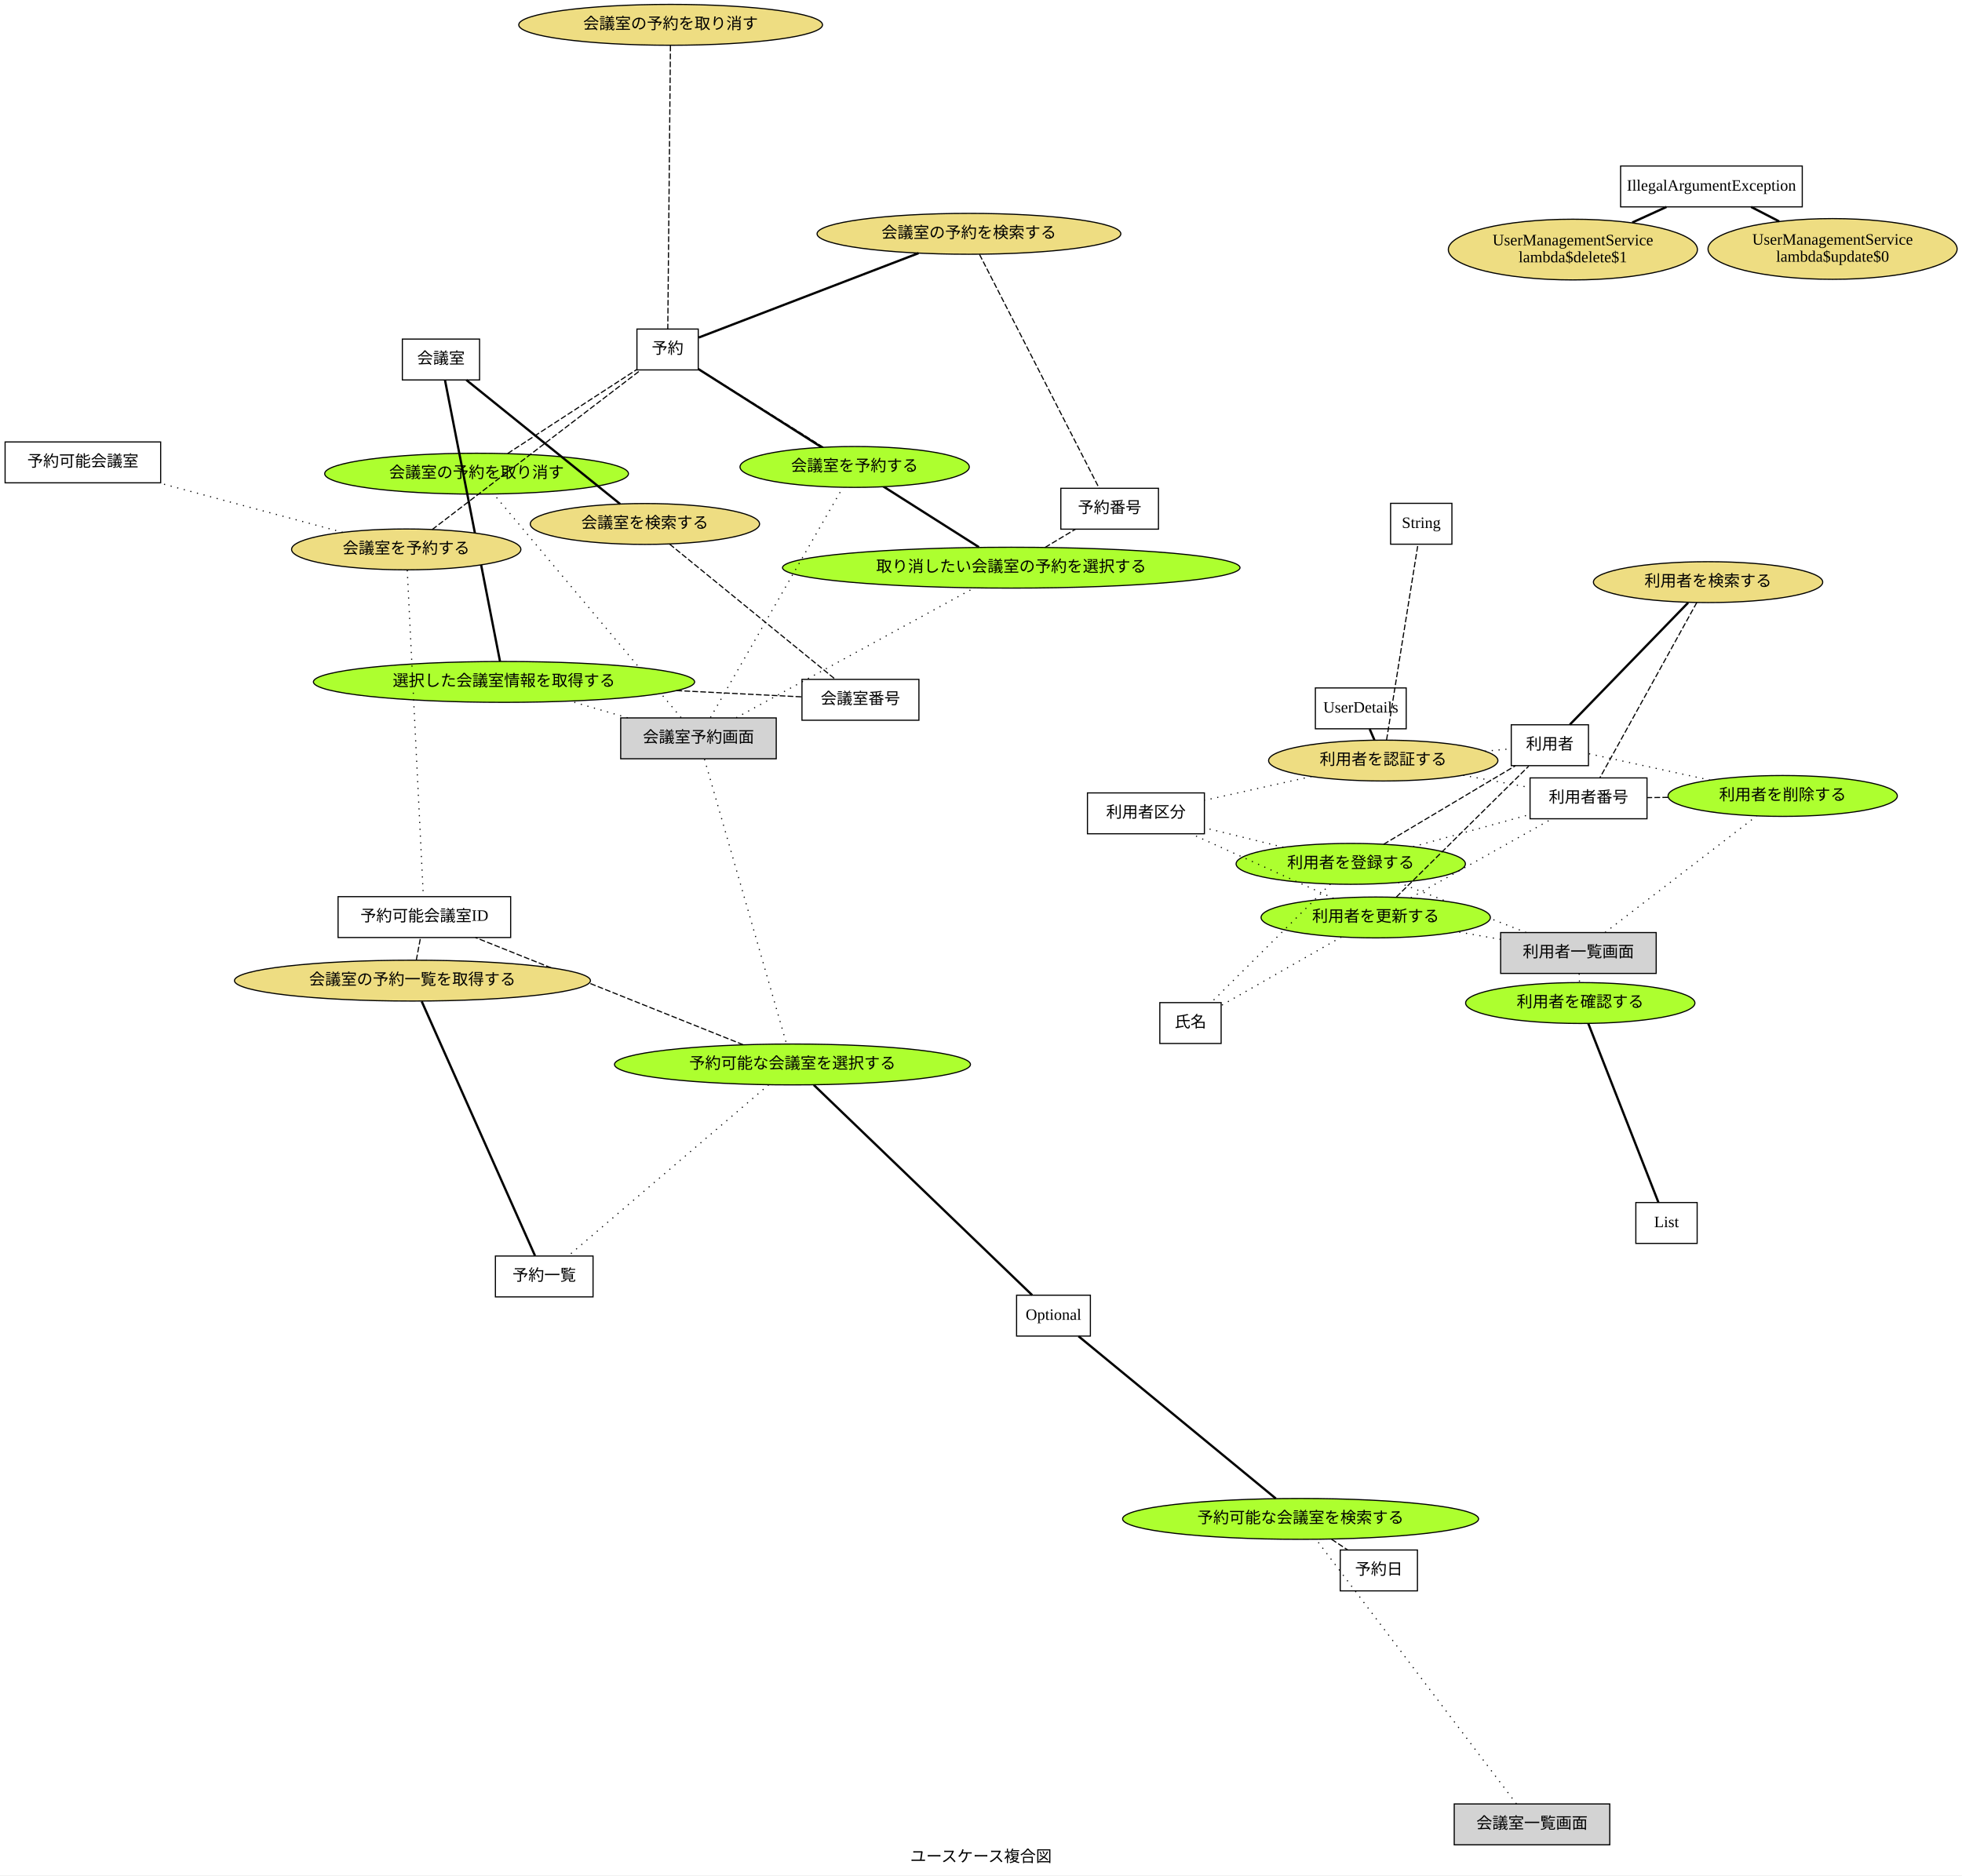
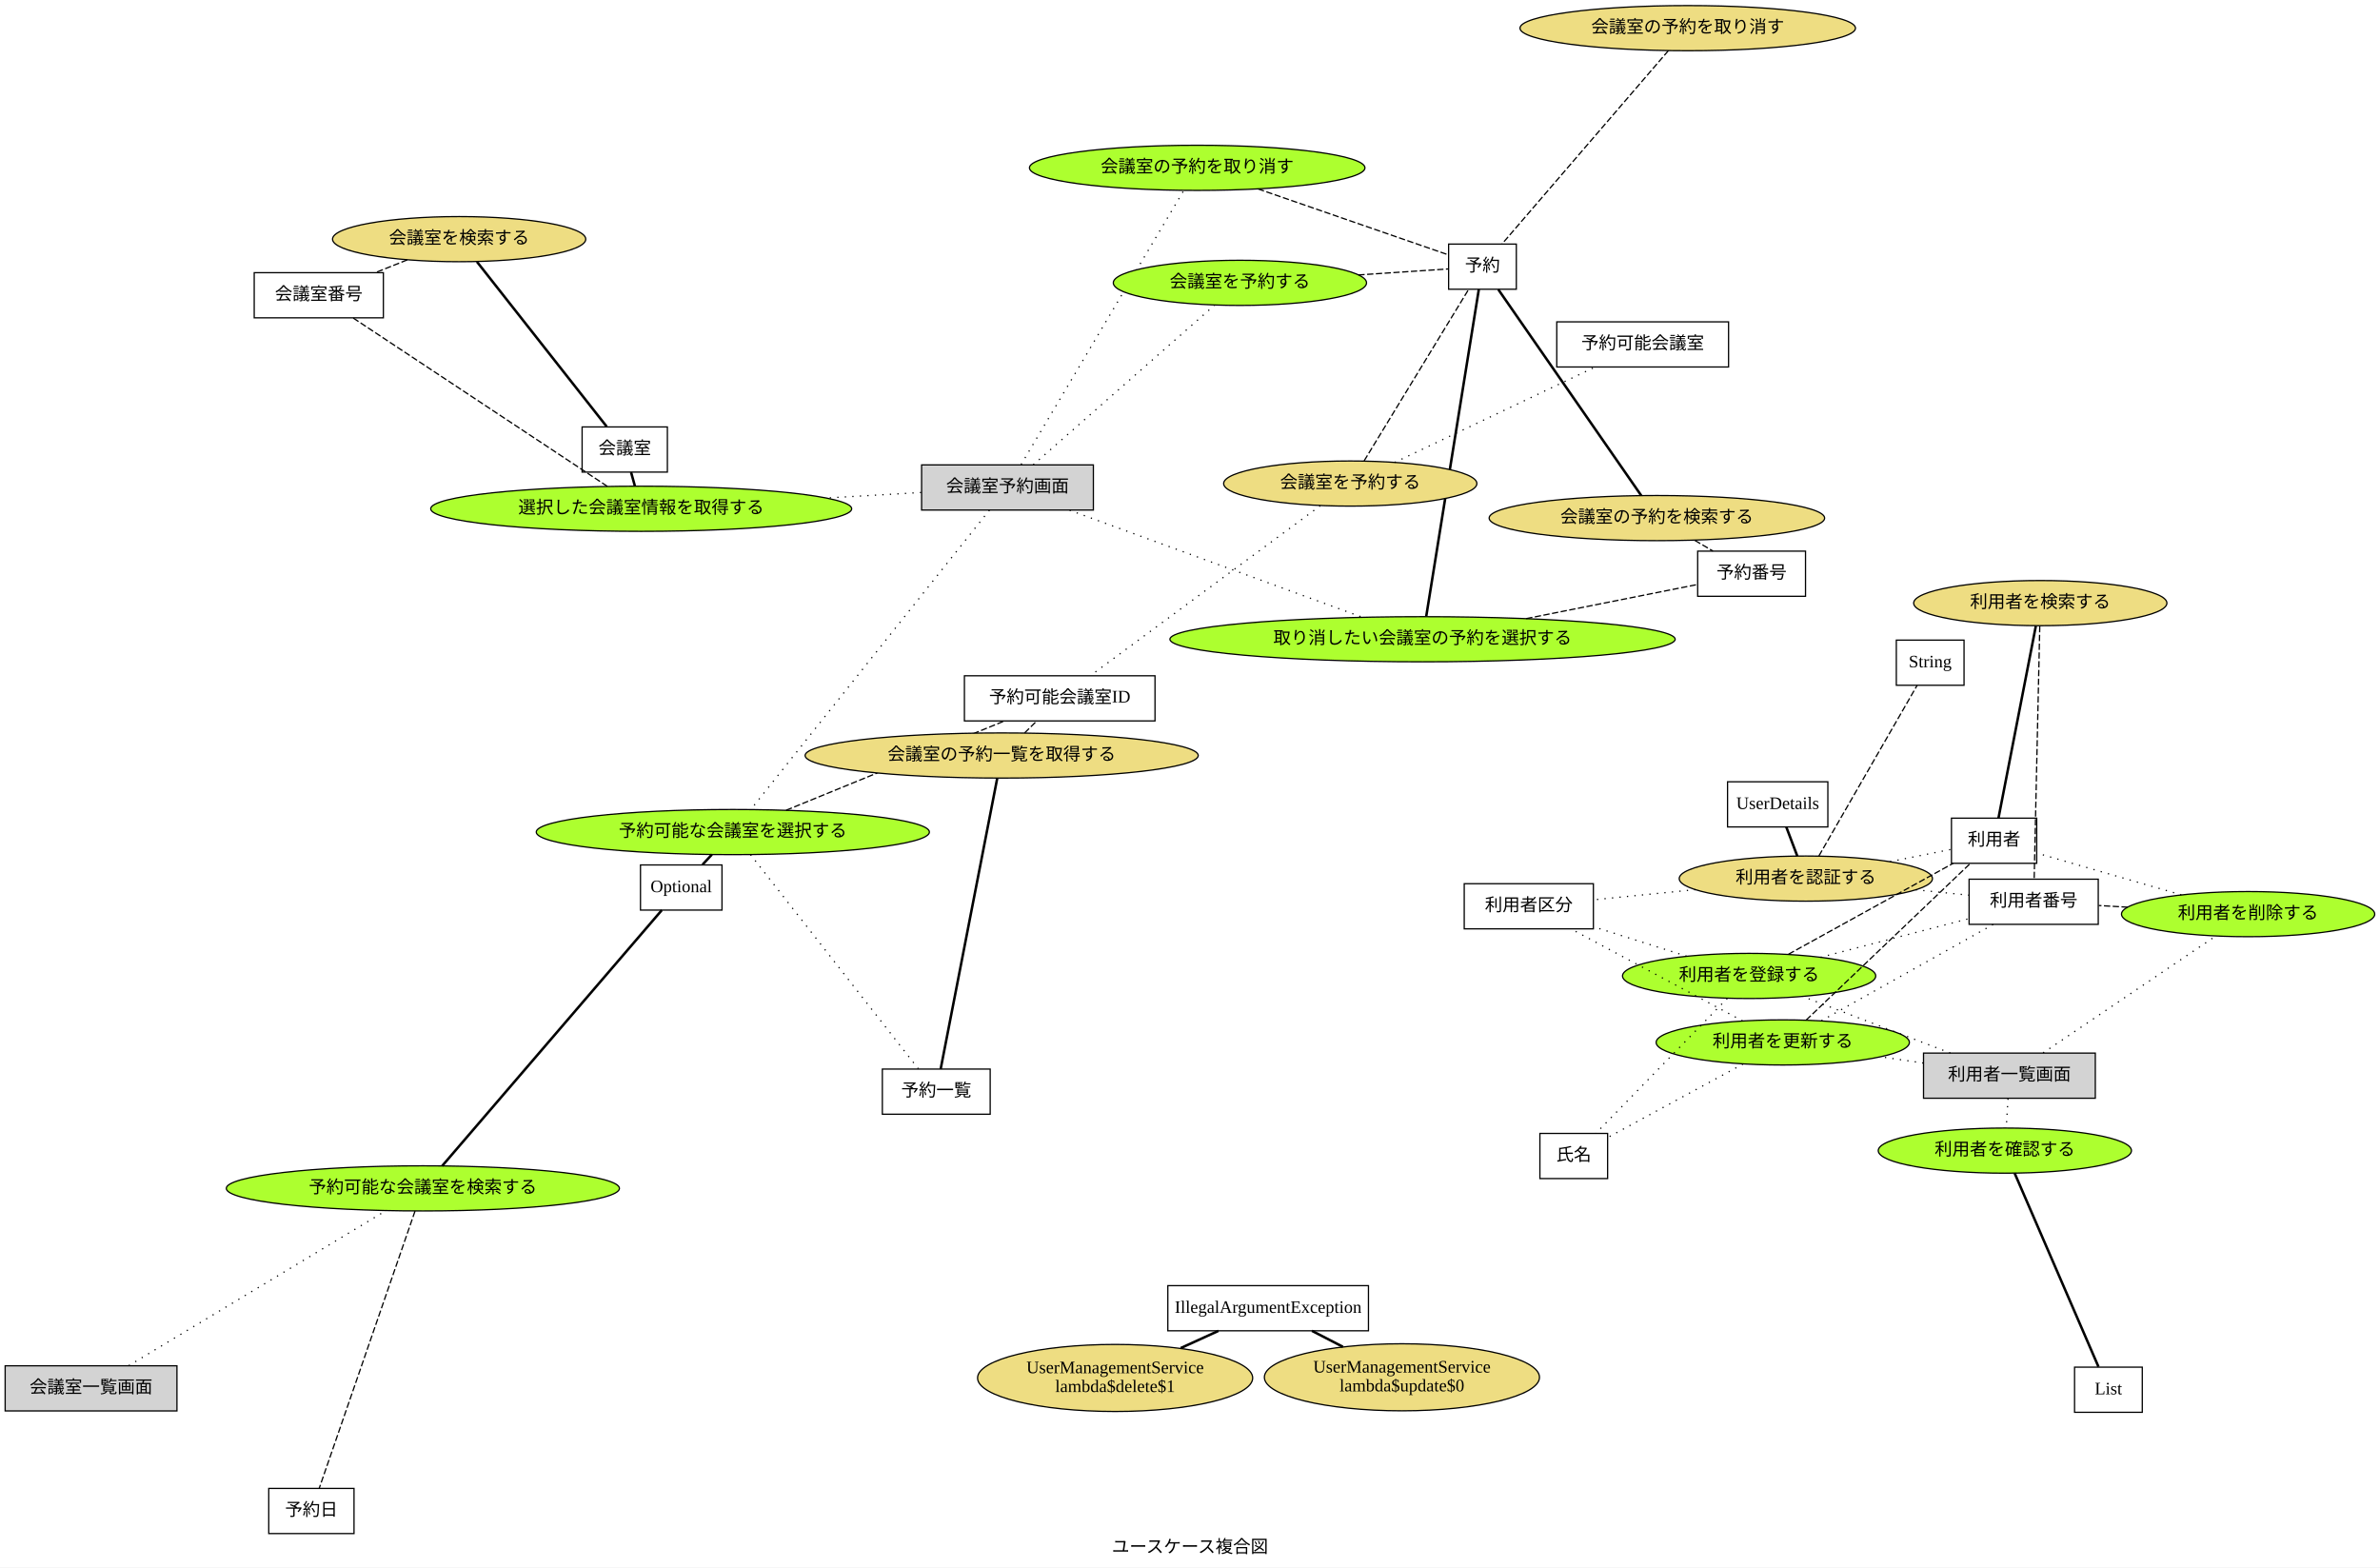
- <svg xmlns="http://www.w3.org/2000/svg" xmlns:xlink="http://www.w3.org/1999/xlink" width="1728pt" height="1652pt" viewBox="0.00 0.00 1728.00 1652.00">
-   <g id="graph0" class="graph" transform="scale(1 1) rotate(0) translate(4 1625)">
-     <polygon fill="white" stroke="transparent" points="-4,27 -4,-1625 1724,-1625 1724,27 -4,27" />
-     <text text-anchor="middle" x="860" y="15.2" font-family="Times New Roman,serif" font-size="14.00">ユースケース複合図
+ <svg xmlns="http://www.w3.org/2000/svg" xmlns:xlink="http://www.w3.org/1999/xlink" width="1898pt" height="1250pt" viewBox="0.00 0.00 1898.00 1250.00">
+   <g id="graph0" class="graph" transform="scale(1 1) rotate(0) translate(4 1223)">
+     <polygon fill="white" stroke="transparent" points="-4,27 -4,-1223 1894,-1223 1894,27 -4,27" />
+     <text text-anchor="middle" x="945" y="15.2" font-family="Times New Roman,serif" font-size="14.00">ユースケース複合図
        </text>
    <g id="node1" class="node">
      <g id="a_node1">
        <a xlink:href="https://github.com/k2works/application_programing_excercise_2022/tree/take13/src/main/java/mrs/application/scenario/MeetingRoomReservationScenario.java" xlink:title="MeetingRoomReservationScenario.cancel(Reservation)">
-           <ellipse fill="greenyellow" stroke="black" cx="415.74" cy="-1207.71" rx="133.78" ry="18" />
-           <text text-anchor="middle" x="415.74" y="-1204.01" font-family="Times New Roman,serif" font-size="14.00">会議室の予約を取り消す
+           <ellipse fill="greenyellow" stroke="black" cx="950.74" cy="-1089.16" rx="133.78" ry="18" />
+           <text text-anchor="middle" x="950.74" y="-1085.46" font-family="Times New Roman,serif" font-size="14.00">会議室の予約を取り消す
                    </text>
        </a>
      </g>
    </g>
    <g id="node2" class="node">
      <g id="a_node2">
        <a xlink:title="Reservation">
-           <polygon fill="none" stroke="black" points="610.97,-1335.12 556.97,-1335.12 556.97,-1299.12 610.97,-1299.12 610.97,-1335.12" />
-           <text text-anchor="middle" x="583.97" y="-1313.42" font-family="Times New Roman,serif" font-size="14.00">予約
+           <polygon fill="none" stroke="black" points="1205.24,-1028.35 1151.24,-1028.35 1151.24,-992.35 1205.24,-992.35 1205.24,-1028.35" />
+           <text text-anchor="middle" x="1178.24" y="-1006.65" font-family="Times New Roman,serif" font-size="14.00">予約
                    </text>
        </a>
      </g>
    </g>
    <g id="edge1" class="edge">
-       <path fill="none" stroke="black" stroke-dasharray="5,2" d="M443.15,-1225.53C474.52,-1245.94 525.6,-1279.16 556.86,-1299.49" />
+       <path fill="none" stroke="black" stroke-dasharray="5,2" d="M999.27,-1072.35C1045.6,-1056.3 1113.72,-1032.7 1151.15,-1019.74" />
    </g>
    <g id="node7" class="node">
      <g id="a_node7">
        <a xlink:href="https://github.com/k2works/application_programing_excercise_2022/tree/take13/src/main/java/mrs/application/scenario/MeetingRoomReservationScenario.java" xlink:title="MeetingRoomReservationScenario.findOne(ReservationId)">
-           <ellipse fill="greenyellow" stroke="black" cx="886.65" cy="-1124.9" rx="201.46" ry="18" />
-           <text text-anchor="middle" x="886.65" y="-1121.2" font-family="Times New Roman,serif" font-size="14.00">取り消したい会議室の予約を選択する
+           <ellipse fill="greenyellow" stroke="black" cx="1130.45" cy="-713.23" rx="201.46" ry="18" />
+           <text text-anchor="middle" x="1130.45" y="-709.53" font-family="Times New Roman,serif" font-size="14.00">取り消したい会議室の予約を選択する
                    </text>
        </a>
      </g>
    </g>
    <g id="edge6" class="edge">
-       <path fill="none" stroke="black" stroke-width="2" d="M611.1,-1299.89C668.12,-1263.68 799.96,-1179.96 858.16,-1143" />
+       <path fill="none" stroke="black" stroke-width="2" d="M1175.33,-992.21C1166.8,-939.17 1141.96,-784.73 1133.39,-731.51" />
    </g>
    <g id="node32" class="node">
      <g id="a_node32">
        <a xlink:href="https://github.com/k2works/application_programing_excercise_2022/tree/take13/src/main/java/mrs/application/service/reservation/ReservationService.java" xlink:title="ReservationService.findOne(ReservationId)">
-           <ellipse fill="#eedd82" stroke="black" cx="849.39" cy="-1419.02" rx="133.78" ry="18" />
-           <text text-anchor="middle" x="849.39" y="-1415.32" font-family="Times New Roman,serif" font-size="14.00">会議室の予約を検索する
+           <ellipse fill="#eedd82" stroke="black" cx="1317.33" cy="-809.85" rx="133.78" ry="18" />
+           <text text-anchor="middle" x="1317.33" y="-806.15" font-family="Times New Roman,serif" font-size="14.00">会議室の予約を検索する
                    </text>
        </a>
      </g>
    </g>
    <g id="edge40" class="edge">
-       <path fill="none" stroke="black" stroke-width="2" d="M611.38,-1327.64C657.2,-1345.24 749.79,-1380.78 805.01,-1401.98" />
+       <path fill="none" stroke="black" stroke-width="2" d="M1190.83,-992.2C1217.31,-954.03 1278.5,-865.82 1304.87,-827.81" />
    </g>
    <g id="node3" class="node">
      <g id="a_node3">
        <a xlink:title="ReservationsController">
-           <polygon fill="lightgray" stroke="black" points="679.66,-992.56 542.66,-992.56 542.66,-956.56 679.66,-956.56 679.66,-992.56" />
-           <text text-anchor="middle" x="611.16" y="-970.86" font-family="Times New Roman,serif" font-size="14.00">会議室予約画面
+           <polygon fill="lightgray" stroke="black" points="867.95,-852.26 730.95,-852.26 730.95,-816.26 867.95,-816.26 867.95,-852.26" />
+           <text text-anchor="middle" x="799.45" y="-830.56" font-family="Times New Roman,serif" font-size="14.00">会議室予約画面
                    </text>
        </a>
      </g>
    </g>
    <g id="edge2" class="edge">
-       <path fill="none" stroke="black" stroke-dasharray="1,5" d="M595.83,-992.86C559.21,-1036.55 467.01,-1146.54 430.74,-1189.82" />
+       <path fill="none" stroke="black" stroke-dasharray="1,5" d="M810.33,-852.59C838.25,-899.62 912.16,-1024.15 939.96,-1071" />
    </g>
    <g id="node4" class="node">
      <g id="a_node4">
        <a xlink:href="https://github.com/k2works/application_programing_excercise_2022/tree/take13/src/main/java/mrs/application/scenario/MeetingRoomReservationScenario.java" xlink:title="MeetingRoomReservationScenario.findMeetingRoom(RoomId)">
-           <ellipse fill="greenyellow" stroke="black" cx="439.91" cy="-1024.27" rx="167.87" ry="18" />
-           <text text-anchor="middle" x="439.91" y="-1020.57" font-family="Times New Roman,serif" font-size="14.00">選択した会議室情報を取得する
+           <ellipse fill="greenyellow" stroke="black" cx="507.35" cy="-817.28" rx="167.87" ry="18" />
+           <text text-anchor="middle" x="507.35" y="-813.58" font-family="Times New Roman,serif" font-size="14.00">選択した会議室情報を取得する
                    </text>
        </a>
      </g>
    </g>
    <g id="edge5" class="edge">
-       <path fill="none" stroke="black" stroke-dasharray="1,5" d="M548.85,-992.65C532.3,-997.45 514.5,-1002.62 498.18,-1007.36" />
+       <path fill="none" stroke="black" stroke-dasharray="1,5" d="M730.6,-830.26C707.74,-828.93 681.35,-827.39 654.89,-825.85" />
    </g>
    <g id="edge8" class="edge">
-       <path fill="none" stroke="black" stroke-dasharray="1,5" d="M644.39,-992.7C697.48,-1021.67 800.84,-1078.07 853.73,-1106.94" />
+       <path fill="none" stroke="black" stroke-dasharray="1,5" d="M849,-816.14C912.04,-793.09 1020.16,-753.56 1082.45,-730.78" />
    </g>
    <g id="node9" class="node">
      <g id="a_node9">
        <a xlink:href="https://github.com/k2works/application_programing_excercise_2022/tree/take13/src/main/java/mrs/application/scenario/MeetingRoomReservationScenario.java" xlink:title="MeetingRoomReservationScenario.findReservations(ReservableRoomId)">
-           <ellipse fill="greenyellow" stroke="black" cx="693.96" cy="-687.27" rx="156.77" ry="18" />
-           <text text-anchor="middle" x="693.96" y="-683.57" font-family="Times New Roman,serif" font-size="14.00">予約可能な会議室を選択する
+           <ellipse fill="greenyellow" stroke="black" cx="580.41" cy="-559.47" rx="156.77" ry="18" />
+           <text text-anchor="middle" x="580.41" y="-555.77" font-family="Times New Roman,serif" font-size="14.00">予約可能な会議室を選択する
                    </text>
        </a>
      </g>
    </g>
    <g id="edge12" class="edge">
-       <path fill="none" stroke="black" stroke-dasharray="1,5" d="M616.47,-956.15C631.42,-904.26 673.8,-757.23 688.7,-705.52" />
+       <path fill="none" stroke="black" stroke-dasharray="1,5" d="M785.08,-816.23C745.39,-766.44 634.58,-627.44 594.83,-577.57" />
    </g>
    <g id="node13" class="node">
      <g id="a_node13">
        <a xlink:href="https://github.com/k2works/application_programing_excercise_2022/tree/take13/src/main/java/mrs/application/scenario/MeetingRoomReservationScenario.java" xlink:title="MeetingRoomReservationScenario.reserve(Reservation)">
-           <ellipse fill="greenyellow" stroke="black" cx="748.72" cy="-1213.64" rx="100.98" ry="18" />
-           <text text-anchor="middle" x="748.72" y="-1209.94" font-family="Times New Roman,serif" font-size="14.00">会議室を予約する
+           <ellipse fill="greenyellow" stroke="black" cx="984.81" cy="-997.44" rx="100.98" ry="18" />
+           <text text-anchor="middle" x="984.81" y="-993.74" font-family="Times New Roman,serif" font-size="14.00">会議室を予約する
                    </text>
        </a>
      </g>
    </g>
    <g id="edge14" class="edge">
-       <path fill="none" stroke="black" stroke-dasharray="1,5" d="M621.73,-992.93C647.39,-1037.54 712.79,-1151.21 738.3,-1195.54" />
+       <path fill="none" stroke="black" stroke-dasharray="1,5" d="M820,-852.34C855.81,-883.88 929.25,-948.53 964.74,-979.77" />
    </g>
    <g id="node6" class="node">
      <g id="a_node6">
        <a xlink:title="RoomId">
-           <polygon fill="none" stroke="black" points="805.32,-1026.51 702.32,-1026.51 702.32,-990.51 805.32,-990.51 805.32,-1026.51" />
-           <text text-anchor="middle" x="753.82" y="-1004.81" font-family="Times New Roman,serif" font-size="14.00">会議室番号
+           <polygon fill="none" stroke="black" points="301.73,-1005.55 198.73,-1005.55 198.73,-969.55 301.73,-969.55 301.73,-1005.55" />
+           <text text-anchor="middle" x="250.23" y="-983.85" font-family="Times New Roman,serif" font-size="14.00">会議室番号
                    </text>
        </a>
      </g>
    </g>
    <g id="edge4" class="edge">
-       <path fill="none" stroke="black" stroke-dasharray="5,2" d="M591.81,-1016.64C631.56,-1014.65 671.74,-1012.63 702.15,-1011.1" />
+       <path fill="none" stroke="black" stroke-dasharray="5,2" d="M480.32,-835.18C431.07,-867.79 327.23,-936.56 277.68,-969.38" />
    </g>
    <g id="node5" class="node">
      <g id="a_node5">
        <a xlink:title="MeetingRoom">
-           <polygon fill="none" stroke="black" points="418.37,-1326.29 350.37,-1326.29 350.37,-1290.29 418.37,-1290.29 418.37,-1326.29" />
-           <text text-anchor="middle" x="384.37" y="-1304.59" font-family="Times New Roman,serif" font-size="14.00">会議室
+           <polygon fill="none" stroke="black" points="528.22,-882.53 460.22,-882.53 460.22,-846.53 528.22,-846.53 528.22,-882.53" />
+           <text text-anchor="middle" x="494.22" y="-860.83" font-family="Times New Roman,serif" font-size="14.00">会議室
                    </text>
        </a>
      </g>
    </g>
    <g id="edge3" class="edge">
-       <path fill="none" stroke="black" stroke-width="2" d="M387.92,-1290.09C397.96,-1238.79 426.38,-1093.43 436.38,-1042.32" />
+       <path fill="none" stroke="black" stroke-width="2" d="M499.26,-846.4C500.27,-842.75 501.34,-838.92 502.35,-835.28" />
    </g>
    <g id="node36" class="node">
      <g id="a_node36">
        <a xlink:href="https://github.com/k2works/application_programing_excercise_2022/tree/take13/src/main/java/mrs/application/service/room/RoomService.java" xlink:title="RoomService.findMeetingRoom(RoomId)">
-           <ellipse fill="#eedd82" stroke="black" cx="564" cy="-1163.41" rx="100.98" ry="18" />
-           <text text-anchor="middle" x="564" y="-1159.71" font-family="Times New Roman,serif" font-size="14.00">会議室を検索する
+           <ellipse fill="#eedd82" stroke="black" cx="362.16" cy="-1032.29" rx="100.98" ry="18" />
+           <text text-anchor="middle" x="362.16" y="-1028.59" font-family="Times New Roman,serif" font-size="14.00">会議室を検索する
                    </text>
        </a>
      </g>
    </g>
    <g id="edge47" class="edge">
-       <path fill="none" stroke="black" stroke-width="2" d="M406.75,-1290.23C441.46,-1262.24 507.81,-1208.73 542.17,-1181.01" />
+       <path fill="none" stroke="black" stroke-width="2" d="M479.84,-882.8C454.37,-915.16 401.64,-982.14 376.33,-1014.29" />
    </g>
    <g id="node8" class="node">
      <g id="a_node8">
        <a xlink:title="ReservationId">
-           <polygon fill="none" stroke="black" points="1016.3,-1194.84 930.3,-1194.84 930.3,-1158.84 1016.3,-1158.84 1016.3,-1194.84" />
-           <text text-anchor="middle" x="973.3" y="-1173.14" font-family="Times New Roman,serif" font-size="14.00">予約番号
+           <polygon fill="none" stroke="black" points="1435.86,-783.49 1349.86,-783.49 1349.86,-747.49 1435.86,-747.49 1435.86,-783.49" />
+           <text text-anchor="middle" x="1392.86" y="-761.79" font-family="Times New Roman,serif" font-size="14.00">予約番号
                    </text>
        </a>
      </g>
    </g>
    <g id="edge7" class="edge">
-       <path fill="none" stroke="black" stroke-dasharray="5,2" d="M916.47,-1142.78C925.09,-1147.94 934.49,-1153.58 943.13,-1158.76" />
+       <path fill="none" stroke="black" stroke-dasharray="5,2" d="M1213.12,-729.69C1258.49,-738.73 1312.87,-749.56 1349.85,-756.92" />
    </g>
    <g id="node11" class="node">
      <g id="a_node11">
        <a xlink:title="ReservableRoomId">
-           <polygon fill="none" stroke="black" points="445.75,-835.1 293.75,-835.1 293.75,-799.1 445.75,-799.1 445.75,-835.1" />
-           <text text-anchor="middle" x="369.75" y="-813.4" font-family="Times New Roman,serif" font-size="14.00">予約可能会議室ID
+           <polygon fill="none" stroke="black" points="917.1,-684.1 765.1,-684.1 765.1,-648.1 917.1,-648.1 917.1,-684.1" />
+           <text text-anchor="middle" x="841.1" y="-662.4" font-family="Times New Roman,serif" font-size="14.00">予約可能会議室ID
                    </text>
        </a>
      </g>
    </g>
    <g id="edge10" class="edge">
-       <path fill="none" stroke="black" stroke-dasharray="5,2" d="M650.57,-704.64C589.06,-729.28 477.06,-774.13 414.7,-799.1" />
+       <path fill="none" stroke="black" stroke-dasharray="5,2" d="M622.87,-576.84C670.77,-596.44 748.31,-628.15 796.91,-648.03" />
    </g>
    <g id="node12" class="node">
      <g id="a_node12">
        <a xlink:title="ReservationList">
-           <polygon fill="none" stroke="black" points="518.32,-518.51 432.32,-518.51 432.32,-482.51 518.32,-482.51 518.32,-518.51" />
-           <text text-anchor="middle" x="475.32" y="-496.81" font-family="Times New Roman,serif" font-size="14.00">予約一覧
+           <polygon fill="none" stroke="black" points="785.65,-370.47 699.65,-370.47 699.65,-334.47 785.65,-334.47 785.65,-370.47" />
+           <text text-anchor="middle" x="742.65" y="-348.77" font-family="Times New Roman,serif" font-size="14.00">予約一覧
                    </text>
        </a>
      </g>
    </g>
    <g id="edge11" class="edge">
-       <path fill="none" stroke="black" stroke-dasharray="1,5" d="M673,-669.36C631.31,-633.75 538.43,-554.42 496.54,-518.64" />
+       <path fill="none" stroke="black" stroke-dasharray="1,5" d="M594.52,-541.47C625.2,-502.32 697.69,-409.83 728.45,-370.58" />
    </g>
    <g id="node10" class="node">
      <g id="a_node10">
        <a xlink:title="Optional">
-           <polygon fill="none" stroke="black" points="956.34,-483.99 891.34,-483.99 891.34,-447.99 956.34,-447.99 956.34,-483.99" />
-           <text text-anchor="middle" x="923.84" y="-462.29" font-family="Times New Roman,serif" font-size="14.00">Optional
+           <polygon fill="none" stroke="black" points="571.77,-533.25 506.77,-533.25 506.77,-497.25 571.77,-497.25 571.77,-533.25" />
+           <text text-anchor="middle" x="539.27" y="-511.55" font-family="Times New Roman,serif" font-size="14.00">Optional
                    </text>
        </a>
      </g>
    </g>
    <g id="edge9" class="edge">
-       <path fill="none" stroke="black" stroke-width="2" d="M905.03,-484.1C861.82,-525.69 755.87,-627.68 712.71,-669.22" />
+       <path fill="none" stroke="black" stroke-width="2" d="M556.24,-533.49C558.72,-536.16 561.27,-538.9 563.74,-541.56" />
    </g>
    <g id="node37" class="node">
      <g id="a_node37">
        <a xlink:href="https://github.com/k2works/application_programing_excercise_2022/tree/take13/src/main/java/mrs/application/service/room/RoomService.java" xlink:title="RoomService.findReservableRooms(ReservedDate)">
-           <ellipse fill="greenyellow" stroke="black" cx="1141.47" cy="-286.93" rx="156.77" ry="18" />
-           <text text-anchor="middle" x="1141.47" y="-283.23" font-family="Times New Roman,serif" font-size="14.00">予約可能な会議室を検索する
+           <ellipse fill="greenyellow" stroke="black" cx="333.23" cy="-275.32" rx="156.77" ry="18" />
+           <text text-anchor="middle" x="333.23" y="-271.62" font-family="Times New Roman,serif" font-size="14.00">予約可能な会議室を検索する
                    </text>
        </a>
      </g>
    </g>
    <g id="edge49" class="edge">
-       <path fill="none" stroke="black" stroke-width="2" d="M945.91,-447.83C987.73,-413.42 1078.05,-339.1 1119.67,-304.86" />
+       <path fill="none" stroke="black" stroke-width="2" d="M523.78,-497.21C485.51,-452.64 386.78,-337.68 348.61,-293.23" />
    </g>
    <g id="node33" class="node">
      <g id="a_node33">
        <a xlink:href="https://github.com/k2works/application_programing_excercise_2022/tree/take13/src/main/java/mrs/application/service/reservation/ReservationService.java" xlink:title="ReservationService.findReservations(ReservableRoomId)">
-           <ellipse fill="#eedd82" stroke="black" cx="359.27" cy="-761.12" rx="156.77" ry="18" />
-           <text text-anchor="middle" x="359.27" y="-757.42" font-family="Times New Roman,serif" font-size="14.00">会議室の予約一覧を取得する
+           <ellipse fill="#eedd82" stroke="black" cx="794.81" cy="-620.52" rx="156.77" ry="18" />
+           <text text-anchor="middle" x="794.81" y="-616.82" font-family="Times New Roman,serif" font-size="14.00">会議室の予約一覧を取得する
                    </text>
        </a>
      </g>
    </g>
    <g id="edge42" class="edge">
-       <path fill="none" stroke="black" stroke-width="2" d="M467.16,-518.84C445.85,-566.69 388.72,-694.99 367.42,-742.81" />
+       <path fill="none" stroke="black" stroke-width="2" d="M746.15,-370.47C755.63,-419.18 781.71,-553.2 791.25,-602.24" />
    </g>
    <g id="edge13" class="edge">
-       <path fill="none" stroke="black" stroke-dasharray="5,2" d="M721.14,-1230.96C690.55,-1250.18 641.5,-1280.99 611.09,-1300.09" />
+       <path fill="none" stroke="black" stroke-dasharray="5,2" d="M1079.26,-1003.74C1105.54,-1005.5 1132.04,-1007.27 1151,-1008.53" />
    </g>
    <g id="node14" class="node">
      <g id="a_node14">
        <a xlink:href="https://github.com/k2works/application_programing_excercise_2022/tree/take13/src/main/java/mrs/application/service/auth/UserAuthService.java" xlink:title="UserAuthService.loadUserByUsername(String)">
-           <ellipse fill="#eedd82" stroke="black" cx="1214.27" cy="-954.98" rx="100.98" ry="18" />
-           <text text-anchor="middle" x="1214.27" y="-951.28" font-family="Times New Roman,serif" font-size="14.00">利用者を認証する
+           <ellipse fill="#eedd82" stroke="black" cx="1436.12" cy="-522.36" rx="100.98" ry="18" />
+           <text text-anchor="middle" x="1436.12" y="-518.66" font-family="Times New Roman,serif" font-size="14.00">利用者を認証する
                    </text>
        </a>
      </g>
    </g>
    <g id="node16" class="node">
      <g id="a_node16">
        <a xlink:title="String">
-           <polygon fill="none" stroke="black" points="1274.75,-1181.59 1220.75,-1181.59 1220.75,-1145.59 1274.75,-1145.59 1274.75,-1181.59" />
-           <text text-anchor="middle" x="1247.75" y="-1159.89" font-family="Times New Roman,serif" font-size="14.00">String
+           <polygon fill="none" stroke="black" points="1562.28,-712.54 1508.28,-712.54 1508.28,-676.54 1562.28,-676.54 1562.28,-712.54" />
+           <text text-anchor="middle" x="1535.28" y="-690.84" font-family="Times New Roman,serif" font-size="14.00">String
                    </text>
        </a>
      </g>
    </g>
    <g id="edge16" class="edge">
-       <path fill="none" stroke="black" stroke-dasharray="5,2" d="M1217.19,-973.13C1223.52,-1012.58 1238.47,-1105.79 1244.82,-1145.34" />
+       <path fill="none" stroke="black" stroke-dasharray="5,2" d="M1446.54,-540.46C1465.59,-573.53 1505.8,-643.34 1524.85,-676.42" />
    </g>
    <g id="node17" class="node">
      <g id="a_node17">
        <a xlink:title="UserId">
-           <polygon fill="none" stroke="black" points="1446.57,-939.71 1343.57,-939.71 1343.57,-903.71 1446.57,-903.71 1446.57,-939.71" />
-           <text text-anchor="middle" x="1395.07" y="-918.01" font-family="Times New Roman,serif" font-size="14.00">利用者番号
+           <polygon fill="none" stroke="black" points="1669.31,-521.89 1566.31,-521.89 1566.31,-485.89 1669.31,-485.89 1669.31,-521.89" />
+           <text text-anchor="middle" x="1617.81" y="-500.19" font-family="Times New Roman,serif" font-size="14.00">利用者番号
                    </text>
        </a>
      </g>
    </g>
    <g id="edge17" class="edge">
-       <path fill="none" stroke="black" stroke-dasharray="1,5" d="M1284.69,-942.02C1304.22,-938.43 1325.07,-934.59 1343.32,-931.23" />
+       <path fill="none" stroke="black" stroke-dasharray="1,5" d="M1523.77,-513.45C1538.29,-511.97 1552.92,-510.49 1566.17,-509.14" />
    </g>
    <g id="node18" class="node">
      <g id="a_node18">
        <a xlink:title="User">
-           <polygon fill="none" stroke="black" points="1395.02,-986.5 1327.02,-986.5 1327.02,-950.5 1395.02,-950.5 1395.02,-986.5" />
-           <text text-anchor="middle" x="1361.02" y="-964.8" font-family="Times New Roman,serif" font-size="14.00">利用者
+           <polygon fill="none" stroke="black" points="1620.24,-570.56 1552.24,-570.56 1552.24,-534.56 1620.24,-534.56 1620.24,-570.56" />
+           <text text-anchor="middle" x="1586.24" y="-548.86" font-family="Times New Roman,serif" font-size="14.00">利用者
                    </text>
        </a>
      </g>
    </g>
    <g id="edge18" class="edge">
-       <path fill="none" stroke="black" stroke-dasharray="1,5" d="M1303.86,-963.24C1311.98,-963.98 1319.81,-964.71 1326.95,-965.36" />
+       <path fill="none" stroke="black" stroke-dasharray="1,5" d="M1503.27,-535.87C1520.14,-539.26 1537.54,-542.76 1552.02,-545.67" />
    </g>
    <g id="node19" class="node">
      <g id="a_node19">
        <a xlink:title="RoleName">
-           <polygon fill="none" stroke="black" points="1056.76,-926.49 953.76,-926.49 953.76,-890.49 1056.76,-890.49 1056.76,-926.49" />
-           <text text-anchor="middle" x="1005.26" y="-904.79" font-family="Times New Roman,serif" font-size="14.00">利用者区分
+           <polygon fill="none" stroke="black" points="1266.69,-518.29 1163.69,-518.29 1163.69,-482.29 1266.69,-482.29 1266.69,-518.29" />
+           <text text-anchor="middle" x="1215.19" y="-496.59" font-family="Times New Roman,serif" font-size="14.00">利用者区分
                    </text>
        </a>
      </g>
    </g>
    <g id="edge19" class="edge">
-       <path fill="none" stroke="black" stroke-dasharray="1,5" d="M1150.99,-940.91C1120.95,-934.22 1085.5,-926.34 1057.09,-920.02" />
+       <path fill="none" stroke="black" stroke-dasharray="1,5" d="M1348.16,-513.57C1320.61,-510.82 1291.1,-507.87 1266.9,-505.45" />
    </g>
    <g id="node15" class="node">
      <g id="a_node15">
        <a xlink:title="UserDetails">
-           <polygon fill="none" stroke="black" points="1234.49,-1018.97 1154.49,-1018.97 1154.49,-982.97 1234.49,-982.97 1234.49,-1018.97" />
-           <text text-anchor="middle" x="1194.49" y="-997.27" font-family="Times New Roman,serif" font-size="14.00">UserDetails
+           <polygon fill="none" stroke="black" points="1453.68,-599.56 1373.68,-599.56 1373.68,-563.56 1453.68,-563.56 1453.68,-599.56" />
+           <text text-anchor="middle" x="1413.68" y="-577.86" font-family="Times New Roman,serif" font-size="14.00">UserDetails
                    </text>
        </a>
      </g>
    </g>
    <g id="edge15" class="edge">
-       <path fill="none" stroke="black" stroke-width="2" d="M1202.31,-982.79C1203.69,-979.58 1205.13,-976.23 1206.51,-973.03" />
+       <path fill="none" stroke="black" stroke-width="2" d="M1420.54,-563.47C1423.32,-556.13 1426.53,-547.66 1429.31,-540.33" />
    </g>
    <g id="node24" class="node">
      <g id="a_node24">
        <a xlink:href="https://github.com/k2works/application_programing_excercise_2022/tree/take13/src/main/java/mrs/application/service/auth/UserManagementService.java" xlink:title="UserManagementService.findOne(UserId)">
-           <ellipse fill="#eedd82" stroke="black" cx="1500.35" cy="-1112.17" rx="100.98" ry="18" />
-           <text text-anchor="middle" x="1500.35" y="-1108.47" font-family="Times New Roman,serif" font-size="14.00">利用者を検索する
+           <ellipse fill="#eedd82" stroke="black" cx="1623.09" cy="-742.05" rx="100.98" ry="18" />
+           <text text-anchor="middle" x="1623.09" y="-738.35" font-family="Times New Roman,serif" font-size="14.00">利用者を検索する
                    </text>
        </a>
      </g>
    </g>
    <g id="edge25" class="edge">
-       <path fill="none" stroke="black" stroke-width="2" d="M1378.66,-986.7C1405.47,-1014.33 1456.13,-1066.57 1482.85,-1094.12" />
+       <path fill="none" stroke="black" stroke-width="2" d="M1589.77,-570.73C1596.82,-606.95 1612.53,-687.76 1619.57,-723.94" />
    </g>
    <g id="node20" class="node">
      <g id="a_node20">
        <a xlink:href="https://github.com/k2works/application_programing_excercise_2022/tree/take13/src/main/java/mrs/application/service/auth/UserManagementService.java" xlink:title="UserManagementService.delete(UserId)">
-           <ellipse fill="greenyellow" stroke="black" cx="1566.07" cy="-923.81" rx="100.98" ry="18" />
-           <text text-anchor="middle" x="1566.07" y="-920.11" font-family="Times New Roman,serif" font-size="14.00">利用者を削除する
+           <ellipse fill="greenyellow" stroke="black" cx="1788.82" cy="-494.03" rx="100.98" ry="18" />
+           <text text-anchor="middle" x="1788.82" y="-490.33" font-family="Times New Roman,serif" font-size="14.00">利用者を削除する
                    </text>
        </a>
      </g>
    </g>
    <g id="edge20" class="edge">
-       <path fill="none" stroke="black" stroke-dasharray="5,2" d="M1465.12,-922.57C1458.9,-922.49 1452.79,-922.42 1446.94,-922.35" />
+       <path fill="none" stroke="black" stroke-dasharray="5,2" d="M1692.82,-499.56C1684.9,-500.02 1677.1,-500.47 1669.71,-500.9" />
    </g>
    <g id="edge21" class="edge">
-       <path fill="none" stroke="black" stroke-dasharray="1,5" d="M1502.04,-937.77C1466.66,-945.48 1424.14,-954.74 1395.1,-961.07" />
+       <path fill="none" stroke="black" stroke-dasharray="1,5" d="M1735.59,-509.41C1699.14,-519.94 1651.86,-533.6 1620.36,-542.7" />
    </g>
    <g id="node21" class="node">
      <g id="a_node21">
        <a xlink:title="UserController">
-           <polygon fill="lightgray" stroke="black" points="1454.66,-803.47 1317.66,-803.47 1317.66,-767.47 1454.66,-767.47 1454.66,-803.47" />
-           <text text-anchor="middle" x="1386.16" y="-781.77" font-family="Times New Roman,serif" font-size="14.00">利用者一覧画面
+           <polygon fill="lightgray" stroke="black" points="1666.97,-383.21 1529.97,-383.21 1529.97,-347.21 1666.97,-347.21 1666.97,-383.21" />
+           <text text-anchor="middle" x="1598.47" y="-361.51" font-family="Times New Roman,serif" font-size="14.00">利用者一覧画面
                    </text>
        </a>
      </g>
    </g>
    <g id="edge22" class="edge">
-       <path fill="none" stroke="black" stroke-dasharray="1,5" d="M1409.68,-803.56C1444.35,-830.22 1508.77,-879.75 1543.12,-906.16" />
+       <path fill="none" stroke="black" stroke-dasharray="1,5" d="M1625.34,-383.4C1661.93,-408.15 1726.97,-452.17 1763,-476.56" />
    </g>
    <g id="node22" class="node">
      <g id="a_node22">
        <a xlink:href="https://github.com/k2works/application_programing_excercise_2022/tree/take13/src/main/java/mrs/application/service/auth/UserManagementService.java" xlink:title="UserManagementService.findAll()">
-           <ellipse fill="greenyellow" stroke="black" cx="1387.79" cy="-741.4" rx="100.98" ry="18" />
-           <text text-anchor="middle" x="1387.79" y="-737.7" font-family="Times New Roman,serif" font-size="14.00">利用者を確認する
+           <ellipse fill="greenyellow" stroke="black" cx="1594.83" cy="-305.44" rx="100.98" ry="18" />
+           <text text-anchor="middle" x="1594.83" y="-301.74" font-family="Times New Roman,serif" font-size="14.00">利用者を確認する
                    </text>
        </a>
      </g>
    </g>
    <g id="edge24" class="edge">
-       <path fill="none" stroke="black" stroke-dasharray="1,5" d="M1386.83,-767.29C1386.93,-764.73 1387.03,-762.1 1387.12,-759.54" />
+       <path fill="none" stroke="black" stroke-dasharray="1,5" d="M1597.36,-346.95C1596.91,-339.54 1596.39,-330.99 1595.93,-323.59" />
    </g>
    <g id="node28" class="node">
      <g id="a_node28">
        <a xlink:href="https://github.com/k2works/application_programing_excercise_2022/tree/take13/src/main/java/mrs/application/service/auth/UserManagementService.java" xlink:title="UserManagementService.regist(User)">
-           <ellipse fill="greenyellow" stroke="black" cx="1185.65" cy="-863.98" rx="100.98" ry="18" />
-           <text text-anchor="middle" x="1185.65" y="-860.28" font-family="Times New Roman,serif" font-size="14.00">利用者を登録する
+           <ellipse fill="greenyellow" stroke="black" cx="1390.89" cy="-444.73" rx="100.98" ry="18" />
+           <text text-anchor="middle" x="1390.89" y="-441.03" font-family="Times New Roman,serif" font-size="14.00">利用者を登録する
                    </text>
        </a>
      </g>
    </g>
    <g id="edge33" class="edge">
-       <path fill="none" stroke="black" stroke-dasharray="1,5" d="M1340.16,-803.48C1306.28,-816.75 1260.58,-834.64 1227.68,-847.52" />
+       <path fill="none" stroke="black" stroke-dasharray="1,5" d="M1551.37,-383.26C1515.96,-396.82 1467.86,-415.24 1433.57,-428.38" />
    </g>
    <g id="node30" class="node">
      <g id="a_node30">
        <a xlink:href="https://github.com/k2works/application_programing_excercise_2022/tree/take13/src/main/java/mrs/application/service/auth/UserManagementService.java" xlink:title="UserManagementService.update(User)">
-           <ellipse fill="greenyellow" stroke="black" cx="1207.64" cy="-816.77" rx="100.98" ry="18" />
-           <text text-anchor="middle" x="1207.64" y="-813.07" font-family="Times New Roman,serif" font-size="14.00">利用者を更新する
+           <ellipse fill="greenyellow" stroke="black" cx="1417.72" cy="-391.71" rx="100.98" ry="18" />
+           <text text-anchor="middle" x="1417.72" y="-388.01" font-family="Times New Roman,serif" font-size="14.00">利用者を更新する
                    </text>
        </a>
      </g>
    </g>
    <g id="edge38" class="edge">
-       <path fill="none" stroke="black" stroke-dasharray="1,5" d="M1317.65,-797.49C1305.26,-799.66 1292.31,-801.93 1279.82,-804.12" />
+       <path fill="none" stroke="black" stroke-dasharray="1,5" d="M1529.88,-375.27C1518.69,-376.91 1507.03,-378.62 1495.64,-380.29" />
    </g>
    <g id="node23" class="node">
      <g id="a_node23">
        <a xlink:title="List">
-           <polygon fill="none" stroke="black" points="1490.74,-565.62 1436.74,-565.62 1436.74,-529.62 1490.74,-529.62 1490.74,-565.62" />
-           <text text-anchor="middle" x="1463.74" y="-543.92" font-family="Times New Roman,serif" font-size="14.00">List
+           <polygon fill="none" stroke="black" points="1704.42,-132.76 1650.42,-132.76 1650.42,-96.76 1704.42,-96.76 1704.42,-132.76" />
+           <text text-anchor="middle" x="1677.42" y="-111.06" font-family="Times New Roman,serif" font-size="14.00">List
                    </text>
        </a>
      </g>
    </g>
    <g id="edge23" class="edge">
-       <path fill="none" stroke="black" stroke-width="2" d="M1456.59,-565.85C1442.08,-602.88 1409.31,-686.49 1394.86,-723.36" />
+       <path fill="none" stroke="black" stroke-width="2" d="M1669.5,-133.04C1653.68,-169.58 1618.31,-251.23 1602.6,-287.49" />
    </g>
    <g id="edge26" class="edge">
-       <path fill="none" stroke="black" stroke-dasharray="5,2" d="M1490.45,-1094.25C1470.38,-1057.95 1425.13,-976.1 1405.03,-939.72" />
+       <path fill="none" stroke="black" stroke-dasharray="5,2" d="M1622.68,-723.76C1621.7,-679.32 1619.19,-566.09 1618.21,-521.92" />
    </g>
    <g id="node25" class="node">
      <g id="a_node25">
        <a xlink:href="https://github.com/k2works/application_programing_excercise_2022/tree/take13/src/main/java/mrs/application/service/auth/UserManagementService.java" xlink:title="UserManagementService.lambda$delete$1()">
-           <ellipse fill="#eedd82" stroke="black" cx="1381.29" cy="-1405.14" rx="109.7" ry="26.74" />
-           <text text-anchor="middle" x="1381.29" y="-1408.94" font-family="Times New Roman,serif" font-size="14.00">UserManagementService
-                     </text>
-           <text text-anchor="middle" x="1381.29" y="-1393.94" font-family="Times New Roman,serif" font-size="14.00">lambda$delete$1
+           <ellipse fill="#eedd82" stroke="black" cx="885.29" cy="-124.14" rx="109.7" ry="26.74" />
+           <text text-anchor="middle" x="885.29" y="-127.94" font-family="Times New Roman,serif" font-size="14.00">UserManagementService
+                     </text>
+           <text text-anchor="middle" x="885.29" y="-112.94" font-family="Times New Roman,serif" font-size="14.00">lambda$delete$1
                    </text>
        </a>
      </g>
    </g>
    <g id="node26" class="node">
      <g id="a_node26">
        <a xlink:title="IllegalArgumentException">
-           <polygon fill="none" stroke="black" points="1583.32,-1478.76 1423.32,-1478.76 1423.32,-1442.76 1583.32,-1442.76 1583.32,-1478.76" />
-           <text text-anchor="middle" x="1503.32" y="-1457.06" font-family="Times New Roman,serif" font-size="14.00">IllegalArgumentException
+           <polygon fill="none" stroke="black" points="1087.32,-197.76 927.32,-197.76 927.32,-161.76 1087.32,-161.76 1087.32,-197.76" />
+           <text text-anchor="middle" x="1007.32" y="-176.06" font-family="Times New Roman,serif" font-size="14.00">IllegalArgumentException
                    </text>
        </a>
      </g>
    </g>
    <g id="edge27" class="edge">
-       <path fill="none" stroke="black" stroke-width="2" d="M1463.7,-1442.7C1454.1,-1438.33 1443.68,-1433.58 1433.59,-1428.98" />
+       <path fill="none" stroke="black" stroke-width="2" d="M967.7,-161.7C958.1,-157.33 947.68,-152.58 937.59,-147.98" />
    </g>
    <g id="node27" class="node">
      <g id="a_node27">
        <a xlink:href="https://github.com/k2works/application_programing_excercise_2022/tree/take13/src/main/java/mrs/application/service/auth/UserManagementService.java" xlink:title="UserManagementService.lambda$update$0()">
-           <ellipse fill="#eedd82" stroke="black" cx="1610.01" cy="-1405.68" rx="109.7" ry="26.74" />
-           <text text-anchor="middle" x="1610.01" y="-1409.48" font-family="Times New Roman,serif" font-size="14.00">UserManagementService
-                     </text>
-           <text text-anchor="middle" x="1610.01" y="-1394.48" font-family="Times New Roman,serif" font-size="14.00">lambda$update$0
+           <ellipse fill="#eedd82" stroke="black" cx="1114.01" cy="-124.68" rx="109.7" ry="26.74" />
+           <text text-anchor="middle" x="1114.01" y="-128.48" font-family="Times New Roman,serif" font-size="14.00">UserManagementService
+                     </text>
+           <text text-anchor="middle" x="1114.01" y="-113.48" font-family="Times New Roman,serif" font-size="14.00">lambda$update$0
                    </text>
        </a>
      </g>
    </g>
    <g id="edge28" class="edge">
-       <path fill="none" stroke="black" stroke-width="2" d="M1538.25,-1442.72C1546.15,-1438.65 1554.67,-1434.25 1562.98,-1429.96" />
+       <path fill="none" stroke="black" stroke-width="2" d="M1042.25,-161.72C1050.15,-157.65 1058.67,-153.25 1066.98,-148.96" />
    </g>
    <g id="edge30" class="edge">
-       <path fill="none" stroke="black" stroke-dasharray="1,5" d="M1240.67,-879.15C1272.42,-887.9 1312.11,-898.84 1343.29,-907.44" />
+       <path fill="none" stroke="black" stroke-dasharray="1,5" d="M1447.86,-459.58C1484.23,-469.06 1530.99,-481.25 1566.25,-490.45" />
    </g>
    <g id="edge29" class="edge">
-       <path fill="none" stroke="black" stroke-dasharray="5,2" d="M1214.6,-881.24C1246.61,-900.31 1297.94,-930.91 1330.54,-950.34" />
+       <path fill="none" stroke="black" stroke-dasharray="5,2" d="M1422.28,-462.05C1458.3,-481.94 1517.1,-514.39 1553.63,-534.56" />
    </g>
    <g id="edge31" class="edge">
-       <path fill="none" stroke="black" stroke-dasharray="1,5" d="M1126.33,-878.61C1103.94,-884.14 1078.67,-890.37 1057.03,-895.71" />
+       <path fill="none" stroke="black" stroke-dasharray="1,5" d="M1341.01,-460.5C1317.78,-467.85 1290.16,-476.58 1266.72,-483.99" />
    </g>
    <g id="node29" class="node">
      <g id="a_node29">
        <a xlink:title="UserName">
-           <polygon fill="none" stroke="black" points="1071.49,-741.75 1017.49,-741.75 1017.49,-705.75 1071.49,-705.75 1071.49,-741.75" />
-           <text text-anchor="middle" x="1044.49" y="-720.05" font-family="Times New Roman,serif" font-size="14.00">氏名
+           <polygon fill="none" stroke="black" points="1278.04,-319.15 1224.04,-319.15 1224.04,-283.15 1278.04,-283.15 1278.04,-319.15" />
+           <text text-anchor="middle" x="1251.04" y="-297.45" font-family="Times New Roman,serif" font-size="14.00">氏名
                    </text>
        </a>
      </g>
    </g>
    <g id="edge32" class="edge">
-       <path fill="none" stroke="black" stroke-dasharray="1,5" d="M1167.77,-846.22C1140.76,-819.39 1089.85,-768.81 1062.67,-741.81" />
+       <path fill="none" stroke="black" stroke-dasharray="1,5" d="M1373.46,-426.83C1346.66,-399.32 1295.62,-346.92 1268.69,-319.27" />
    </g>
    <g id="edge35" class="edge">
-       <path fill="none" stroke="black" stroke-dasharray="1,5" d="M1238.59,-834.1C1272.9,-853.31 1327.99,-884.15 1362.82,-903.65" />
+       <path fill="none" stroke="black" stroke-dasharray="1,5" d="M1448.54,-408.99C1485.71,-429.83 1547.86,-464.67 1585.62,-485.85" />
    </g>
    <g id="edge34" class="edge">
-       <path fill="none" stroke="black" stroke-dasharray="5,2" d="M1225.83,-834.78C1255.19,-863.82 1312.72,-920.72 1342.36,-950.05" />
+       <path fill="none" stroke="black" stroke-dasharray="5,2" d="M1436.39,-409.54C1468.7,-440.37 1534.67,-503.34 1567.22,-534.4" />
    </g>
    <g id="edge36" class="edge">
-       <path fill="none" stroke="black" stroke-dasharray="1,5" d="M1170.52,-833.6C1135.03,-849.68 1081.68,-873.86 1045.26,-890.36" />
+       <path fill="none" stroke="black" stroke-dasharray="1,5" d="M1385.62,-408.91C1348.26,-428.95 1286.82,-461.88 1248.81,-482.26" />
    </g>
    <g id="edge37" class="edge">
-       <path fill="none" stroke="black" stroke-dasharray="1,5" d="M1177.33,-799.5C1147.01,-782.21 1100.81,-755.86 1071.65,-739.24" />
+       <path fill="none" stroke="black" stroke-dasharray="1,5" d="M1385.97,-374.46C1354.81,-357.53 1307.76,-331.97 1278.26,-315.94" />
    </g>
    <g id="node31" class="node">
      <g id="a_node31">
        <a xlink:href="https://github.com/k2works/application_programing_excercise_2022/tree/take13/src/main/java/mrs/application/service/reservation/ReservationService.java" xlink:title="ReservationService.cancel(Reservation)">
-           <ellipse fill="#eedd82" stroke="black" cx="586.65" cy="-1603.13" rx="133.78" ry="18" />
-           <text text-anchor="middle" x="586.65" y="-1599.43" font-family="Times New Roman,serif" font-size="14.00">会議室の予約を取り消す
+           <ellipse fill="#eedd82" stroke="black" cx="1341.93" cy="-1200.55" rx="133.78" ry="18" />
+           <text text-anchor="middle" x="1341.93" y="-1196.85" font-family="Times New Roman,serif" font-size="14.00">会議室の予約を取り消す
                    </text>
        </a>
      </g>
    </g>
    <g id="edge39" class="edge">
-       <path fill="none" stroke="black" stroke-dasharray="5,2" d="M586.48,-1584.8C586,-1533.14 584.62,-1386.77 584.14,-1335.29" />
+       <path fill="none" stroke="black" stroke-dasharray="5,2" d="M1326.53,-1182.65C1295.41,-1146.5 1225.34,-1065.08 1193.96,-1028.61" />
    </g>
    <g id="edge41" class="edge">
-       <path fill="none" stroke="black" stroke-dasharray="5,2" d="M858.71,-1400.82C881.72,-1355.83 941.09,-1239.79 964.05,-1194.93" />
+       <path fill="none" stroke="black" stroke-dasharray="5,2" d="M1347.61,-792.06C1352.37,-789.26 1357.3,-786.37 1362.07,-783.57" />
    </g>
    <g id="edge43" class="edge">
-       <path fill="none" stroke="black" stroke-dasharray="5,2" d="M362.64,-779.14C363.81,-785.4 365.13,-792.44 366.31,-798.73" />
+       <path fill="none" stroke="black" stroke-dasharray="5,2" d="M813.1,-638.53C816.24,-641.62 819.5,-644.83 822.63,-647.92" />
    </g>
    <g id="node34" class="node">
      <g id="a_node34">
        <a xlink:href="https://github.com/k2works/application_programing_excercise_2022/tree/take13/src/main/java/mrs/application/service/reservation/ReservationService.java" xlink:title="ReservationService.reserve(Reservation)">
-           <ellipse fill="#eedd82" stroke="black" cx="353.78" cy="-1141" rx="100.98" ry="18" />
-           <text text-anchor="middle" x="353.78" y="-1137.3" font-family="Times New Roman,serif" font-size="14.00">会議室を予約する
+           <ellipse fill="#eedd82" stroke="black" cx="1072.81" cy="-837.39" rx="100.98" ry="18" />
+           <text text-anchor="middle" x="1072.81" y="-833.69" font-family="Times New Roman,serif" font-size="14.00">会議室を予約する
                    </text>
        </a>
      </g>
    </g>
    <g id="edge44" class="edge">
-       <path fill="none" stroke="black" stroke-dasharray="5,2" d="M376.69,-1158.53C420.47,-1192.03 515.61,-1264.82 560.12,-1298.87" />
+       <path fill="none" stroke="black" stroke-dasharray="5,2" d="M1083.9,-855.57C1104.15,-888.79 1146.89,-958.92 1167.15,-992.15" />
    </g>
    <g id="edge45" class="edge">
-       <path fill="none" stroke="black" stroke-dasharray="1,5" d="M354.68,-1122.66C357.49,-1065.65 366.06,-891.98 368.86,-835.24" />
+       <path fill="none" stroke="black" stroke-dasharray="1,5" d="M1048.89,-819.7C1004.6,-786.97 910.3,-717.25 865.59,-684.21" />
    </g>
    <g id="node35" class="node">
      <g id="a_node35">
        <a xlink:title="ReservableRoom">
-           <polygon fill="none" stroke="black" points="137.49,-1235.66 0.49,-1235.66 0.49,-1199.66 137.49,-1199.66 137.49,-1235.66" />
-           <text text-anchor="middle" x="68.99" y="-1213.96" font-family="Times New Roman,serif" font-size="14.00">予約可能会議室
+           <polygon fill="none" stroke="black" points="1374.49,-966.34 1237.49,-966.34 1237.49,-930.34 1374.49,-930.34 1374.49,-966.34" />
+           <text text-anchor="middle" x="1305.99" y="-944.64" font-family="Times New Roman,serif" font-size="14.00">予約可能会議室
                    </text>
        </a>
      </g>
    </g>
    <g id="edge46" class="edge">
-       <path fill="none" stroke="black" stroke-dasharray="1,5" d="M297.85,-1156.05C251.44,-1168.55 185.31,-1186.35 136.06,-1199.6" />
+       <path fill="none" stroke="black" stroke-dasharray="1,5" d="M1108.23,-854.24C1151.29,-874.73 1223.68,-909.18 1267.91,-930.23" />
    </g>
    <g id="edge48" class="edge">
-       <path fill="none" stroke="black" stroke-dasharray="5,2" d="M585.77,-1145.64C622.2,-1115.92 695.08,-1056.45 731.72,-1026.55" />
+       <path fill="none" stroke="black" stroke-dasharray="5,2" d="M320.8,-1015.76C312.58,-1012.47 303.91,-1009.01 295.57,-1005.67" />
    </g>
    <g id="node38" class="node">
      <g id="a_node38">
        <a xlink:title="ReservedDate">
-           <polygon fill="none" stroke="black" points="1244.39,-259.53 1176.39,-259.53 1176.39,-223.53 1244.39,-223.53 1244.39,-259.53" />
-           <text text-anchor="middle" x="1210.39" y="-237.83" font-family="Times New Roman,serif" font-size="14.00">予約日
+           <polygon fill="none" stroke="black" points="278.32,-36.06 210.32,-36.06 210.32,-0.06 278.32,-0.06 278.32,-36.06" />
+           <text text-anchor="middle" x="244.32" y="-14.36" font-family="Times New Roman,serif" font-size="14.00">予約日
                    </text>
        </a>
      </g>
    </g>
    <g id="edge50" class="edge">
-       <path fill="none" stroke="black" stroke-dasharray="5,2" d="M1168.71,-268.98C1173.37,-265.91 1178.22,-262.71 1182.89,-259.64" />
+       <path fill="none" stroke="black" stroke-dasharray="5,2" d="M326.98,-257.23C310.65,-209.99 266.88,-83.34 250.56,-36.13" />
    </g>
    <g id="node39" class="node">
      <g id="a_node39">
        <a xlink:title="RoomsController">
-           <polygon fill="lightgray" stroke="black" points="1413.78,-35.82 1276.78,-35.82 1276.78,0.18 1413.78,0.18 1413.78,-35.82" />
-           <text text-anchor="middle" x="1345.28" y="-14.12" font-family="Times New Roman,serif" font-size="14.00">会議室一覧画面
+           <polygon fill="lightgray" stroke="black" points="137.11,-133.85 0.11,-133.85 0.11,-97.85 137.11,-97.85 137.11,-133.85" />
+           <text text-anchor="middle" x="68.61" y="-112.15" font-family="Times New Roman,serif" font-size="14.00">会議室一覧画面
                    </text>
        </a>
      </g>
    </g>
    <g id="edge51" class="edge">
-       <path fill="none" stroke="black" stroke-dasharray="1,5" d="M1331.59,-35.89C1294.46,-84.92 1192.16,-220 1155.1,-268.93" />
+       <path fill="none" stroke="black" stroke-dasharray="1,5" d="M98.71,-133.99C149.78,-164.77 252.79,-226.84 303.56,-257.44" />
    </g>
  </g>
</svg>
